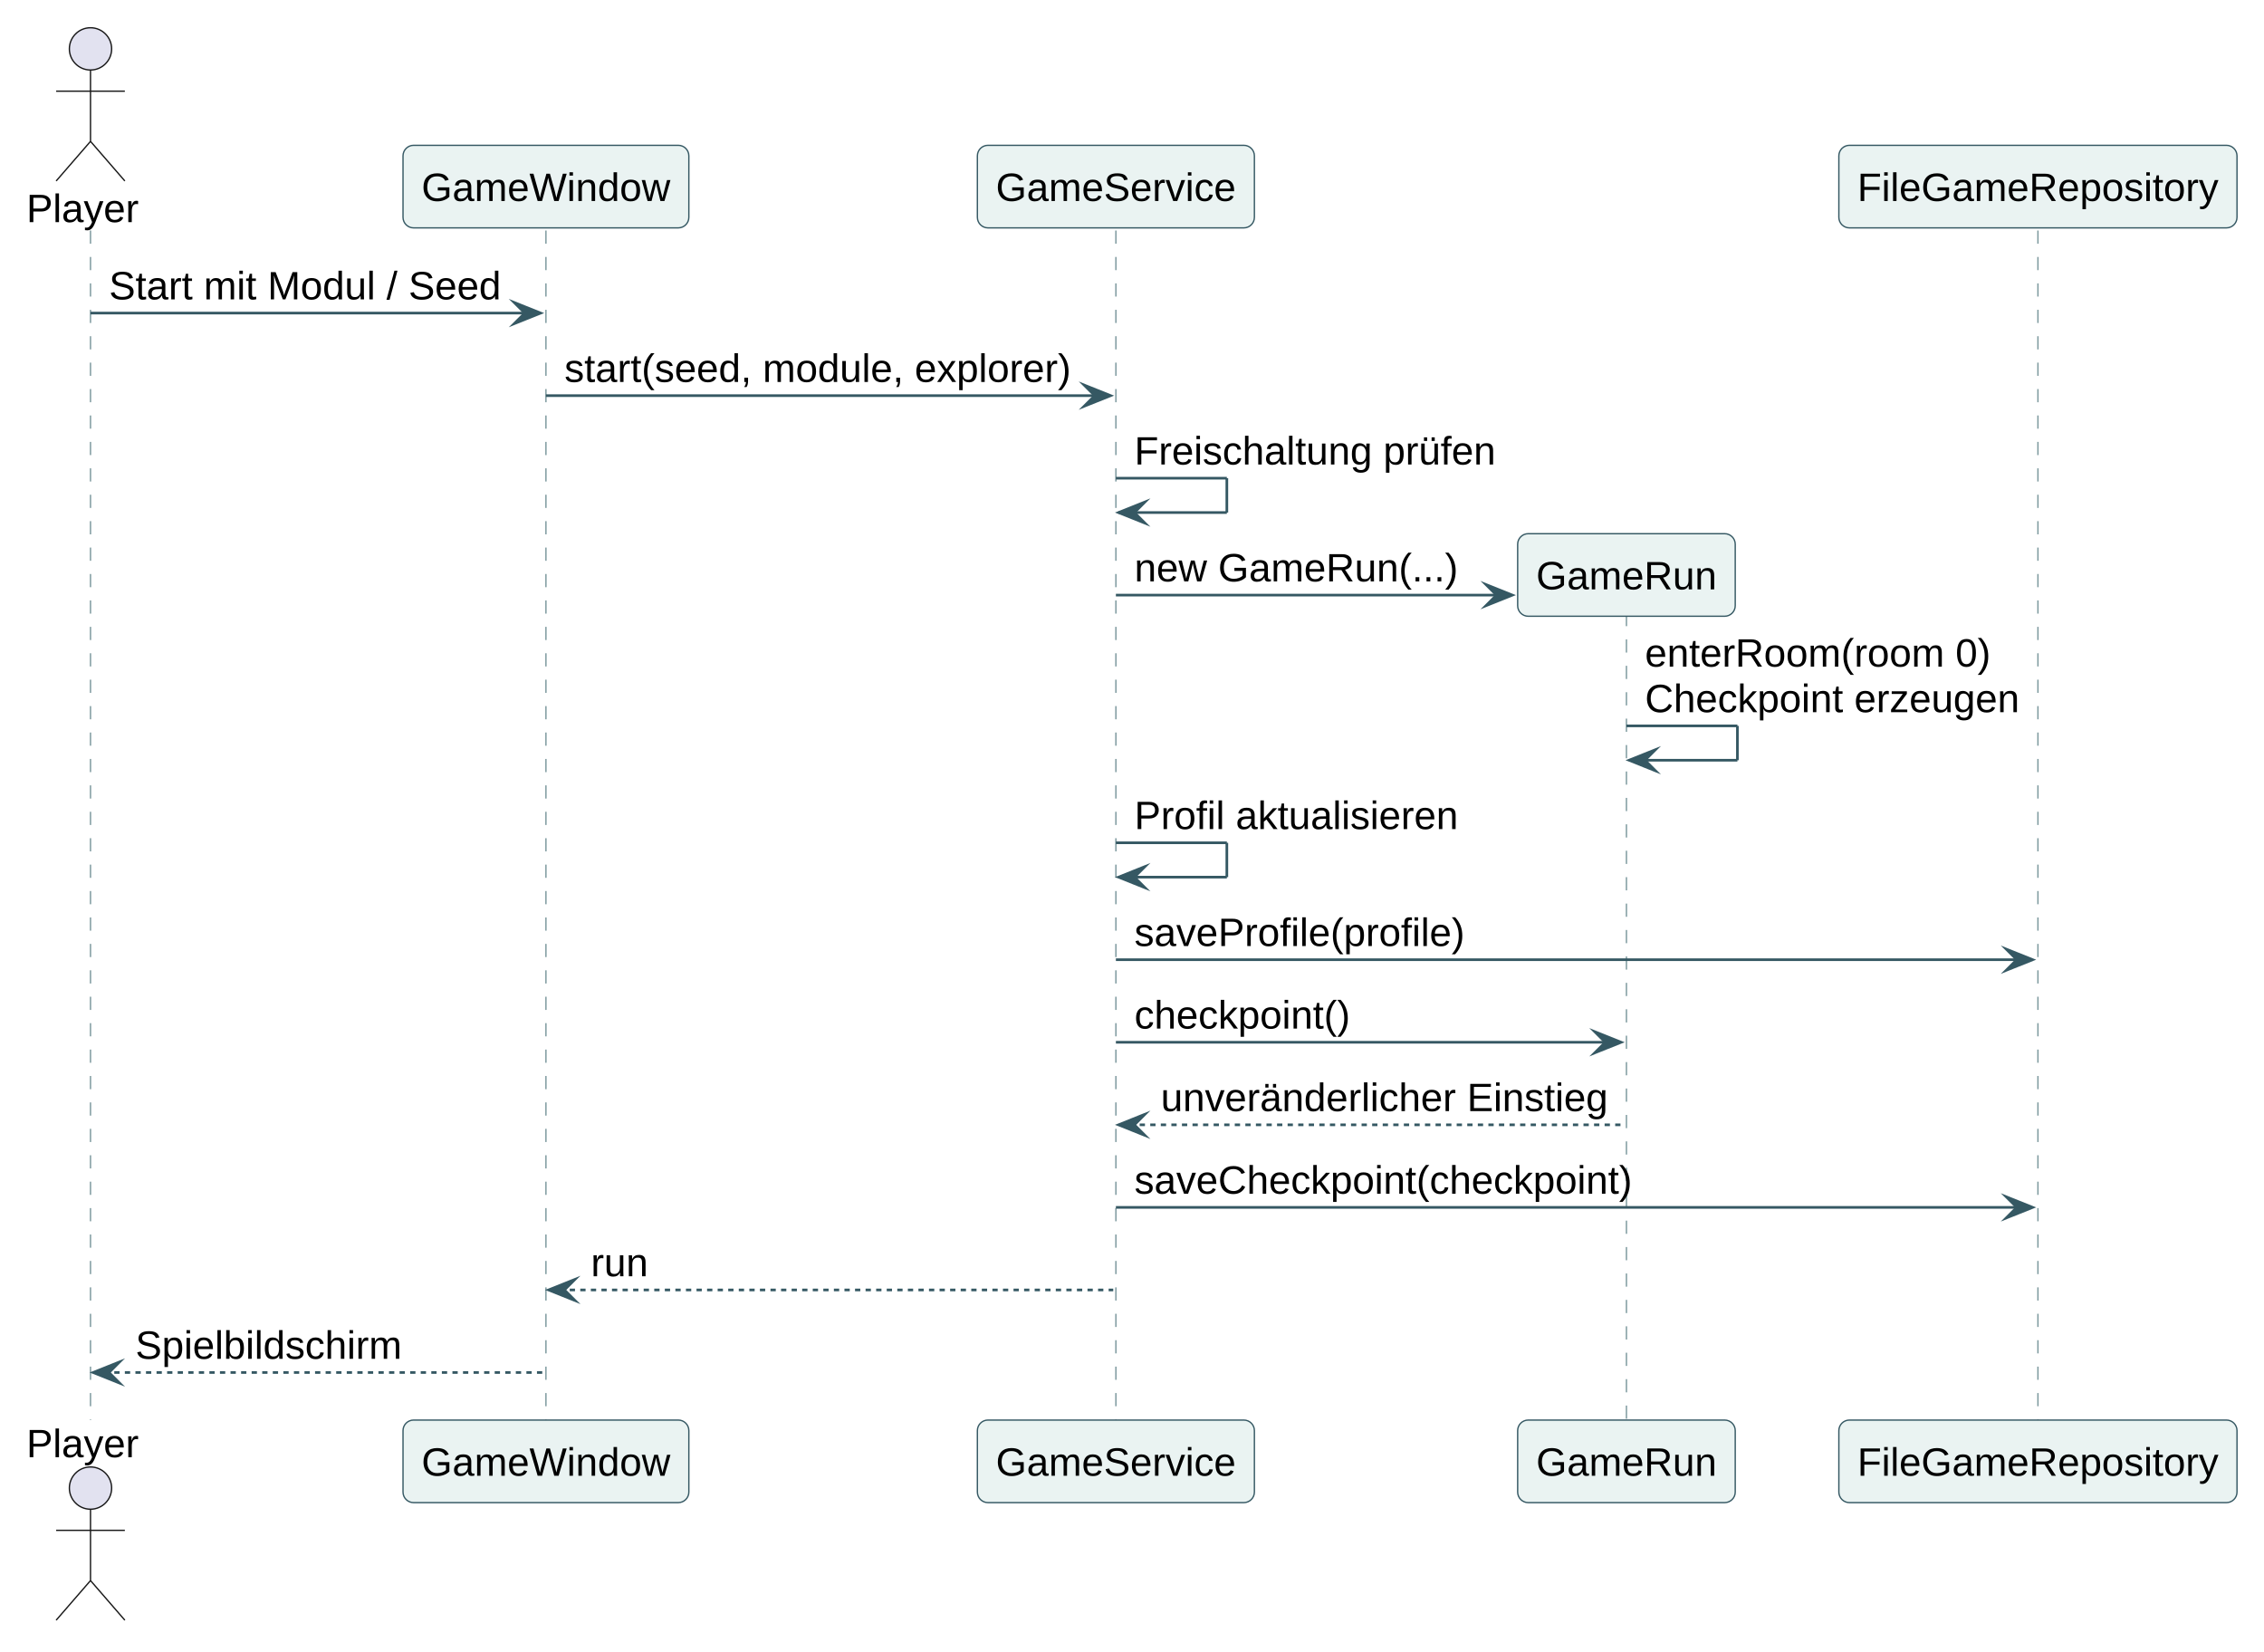
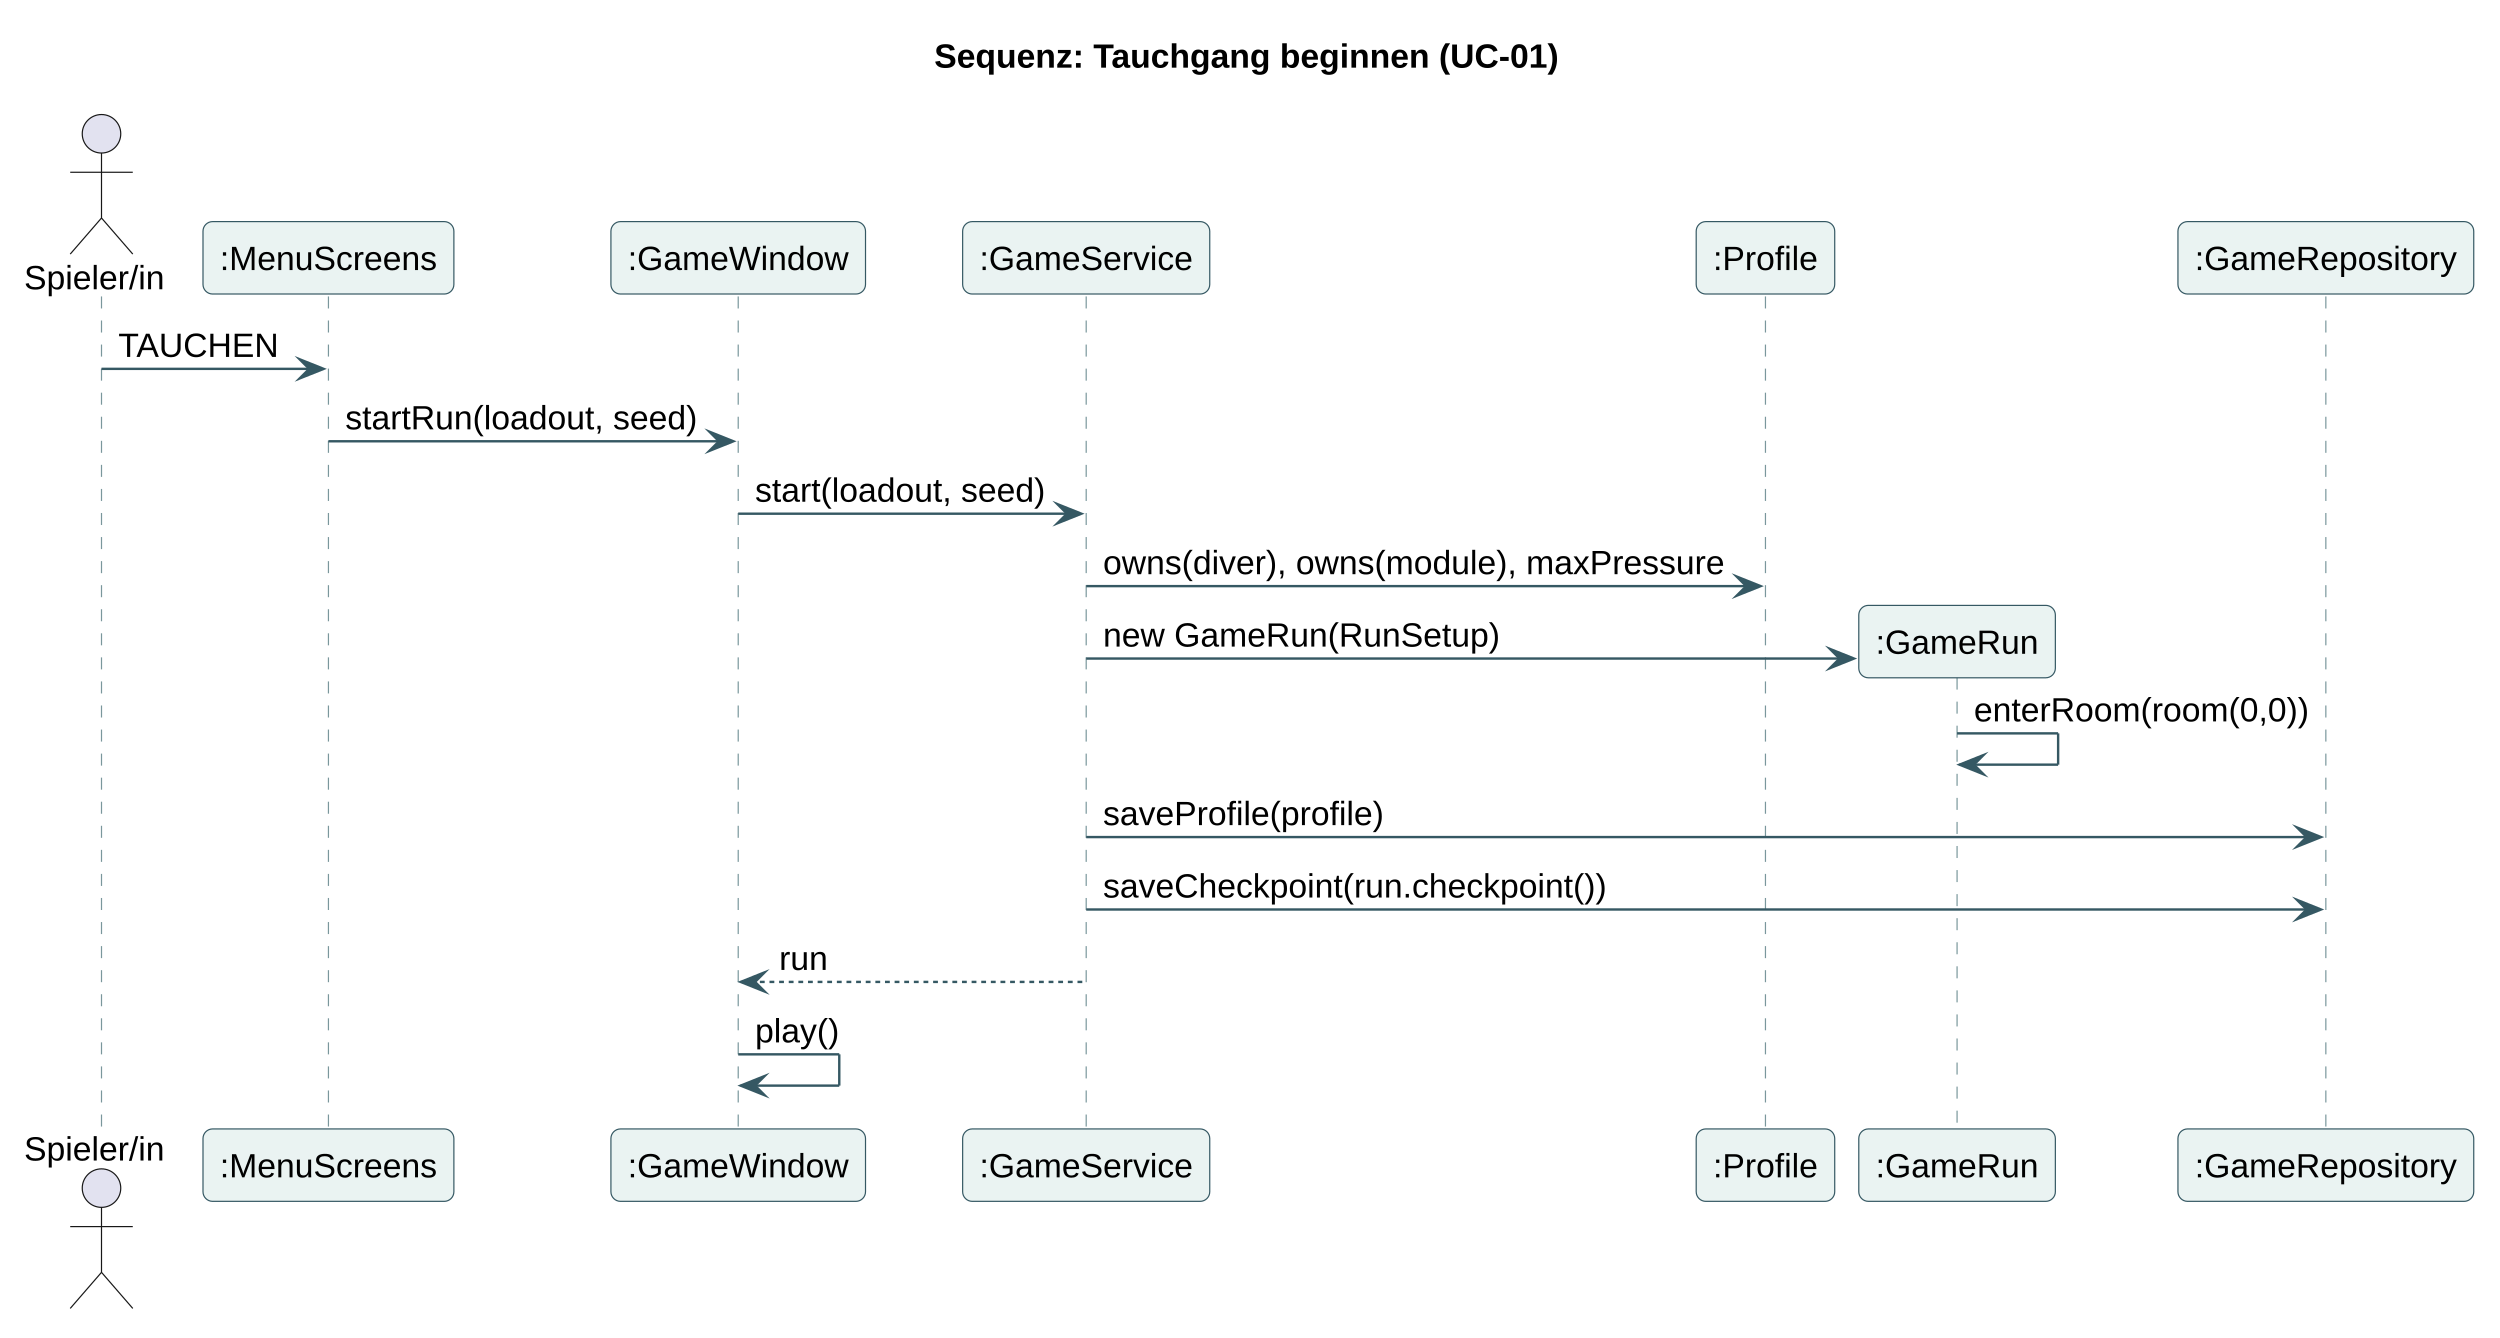
- <svg xmlns="http://www.w3.org/2000/svg" version="1.1" data-diagram-type="SEQUENCE" style="width:857px;height:625px;background:#FFFFFF;" width="857px" height="625px" viewBox="0 0 857 625" zoomAndPan="magnify" preserveAspectRatio="none" contentStyleType="text/css">
+ <svg xmlns="http://www.w3.org/2000/svg" version="1.1" data-diagram-type="SEQUENCE" style="width:1039px;height:556px;background:#FFFFFF;" width="1039px" height="556px" viewBox="0 0 1039 556" zoomAndPan="magnify" preserveAspectRatio="none" contentStyleType="text/css">
  <defs />
  <g font-family="sans-serif" lengthAdjust="spacing">
-     <g>
-       <rect x="30.759" y="87.249" width="8" height="450.231" fill="#000" fill-opacity="0" />
-       <line x1="34.259" y1="87.249" x2="34.259" y2="537.479" style="stroke:#7A979C;stroke-width:0.5;stroke-dasharray:5,5;" />
+     <g class="title" data-source-line="19">
+       <text x="388.26" y="28.132" fill="#000" font-size="14" textLength="260.565" font-weight="700" font-family="Arial">Sequenz: Tauchgang beginnen (UC-01)</text>
    </g>
    <g>
-       <rect x="203.155" y="87.249" width="8" height="450.231" fill="#000" fill-opacity="0" />
-       <line x1="206.655" y1="87.249" x2="206.655" y2="537.479" style="stroke:#7A979C;stroke-width:0.5;stroke-dasharray:5,5;" />
+       <rect x="38.683" y="123.197" width="8" height="345.986" fill="#000" fill-opacity="0" />
+       <line x1="42.183" y1="123.197" x2="42.183" y2="469.184" style="stroke:#7A979C;stroke-width:0.5;stroke-dasharray:5,5;" />
    </g>
    <g>
-       <rect x="418.903" y="87.249" width="8" height="450.231" fill="#000" fill-opacity="0" />
-       <line x1="422.403" y1="87.249" x2="422.403" y2="537.479" style="stroke:#7A979C;stroke-width:0.5;stroke-dasharray:5,5;" />
+       <rect x="133" y="123.197" width="8" height="345.986" fill="#000" fill-opacity="0" />
+       <line x1="136.5" y1="123.197" x2="136.5" y2="469.184" style="stroke:#7A979C;stroke-width:0.5;stroke-dasharray:5,5;" />
    </g>
    <g>
-       <rect x="612.165" y="201.994" width="8" height="335.485" fill="#000" fill-opacity="0" />
-       <line x1="615.665" y1="201.994" x2="615.665" y2="537.479" style="stroke:#7A979C;stroke-width:0.5;stroke-dasharray:5,5;" />
+       <rect x="303.302" y="123.197" width="8" height="345.986" fill="#000" fill-opacity="0" />
+       <line x1="306.802" y1="123.197" x2="306.802" y2="469.184" style="stroke:#7A979C;stroke-width:0.5;stroke-dasharray:5,5;" />
    </g>
    <g>
-       <rect x="767.926" y="87.249" width="8" height="450.231" fill="#000" fill-opacity="0" />
-       <line x1="771.426" y1="87.249" x2="771.426" y2="537.479" style="stroke:#7A979C;stroke-width:0.5;stroke-dasharray:5,5;" />
+       <rect x="447.922" y="123.197" width="8" height="345.986" fill="#000" fill-opacity="0" />
+       <line x1="451.422" y1="123.197" x2="451.422" y2="469.184" style="stroke:#7A979C;stroke-width:0.5;stroke-dasharray:5,5;" />
    </g>
-     <text x="10" y="84.07" fill="#000" font-size="15" textLength="42.517" font-family="Arial">Player</text>
-     <ellipse cx="34.259" cy="18.5" rx="8" ry="8" fill="#E2E2F0" style="stroke:#181818;stroke-width:0.5;" />
-     <path d="M34.259,26.5 L34.259,53.5 M21.259,34.5 L47.259,34.5 M34.259,53.5 L21.259,68.5 M34.259,53.5 L47.259,68.5" style="stroke:#181818;stroke-width:0.5;" fill="none" />
-     <rect x="152.556" y="55" width="108.197" height="31.249" fill="#EAF3F2" style="stroke:#355863;stroke-width:0.5;" rx="4" ry="4" />
-     <text x="159.556" y="76.07" fill="#000" font-size="15" textLength="94.197" font-family="Arial">GameWindow</text>
-     <rect x="369.97" y="55" width="104.864" height="31.249" fill="#EAF3F2" style="stroke:#355863;stroke-width:0.5;" rx="4" ry="4" />
-     <text x="376.97" y="76.07" fill="#000" font-size="15" textLength="90.864" font-family="Arial">GameService</text>
-     <rect x="696.069" y="55" width="150.714" height="31.249" fill="#EAF3F2" style="stroke:#355863;stroke-width:0.5;" rx="4" ry="4" />
-     <text x="703.069" y="76.07" fill="#000" font-size="15" textLength="136.714" font-family="Arial">FileGameRepository</text>
-     <text x="10" y="551.549" fill="#000" font-size="15" textLength="42.517" font-family="Arial">Player</text>
-     <ellipse cx="34.259" cy="563.228" rx="8" ry="8" fill="#E2E2F0" style="stroke:#181818;stroke-width:0.5;" />
-     <path d="M34.259,571.228 L34.259,598.228 M21.259,579.228 L47.259,579.228 M34.259,598.228 L21.259,613.228 M34.259,598.228 L47.259,613.228" style="stroke:#181818;stroke-width:0.5;" fill="none" />
-     <rect x="152.556" y="537.479" width="108.197" height="31.249" fill="#EAF3F2" style="stroke:#355863;stroke-width:0.5;" rx="4" ry="4" />
-     <text x="159.556" y="558.549" fill="#000" font-size="15" textLength="94.197" font-family="Arial">GameWindow</text>
-     <rect x="369.97" y="537.479" width="104.864" height="31.249" fill="#EAF3F2" style="stroke:#355863;stroke-width:0.5;" rx="4" ry="4" />
-     <text x="376.97" y="558.549" fill="#000" font-size="15" textLength="90.864" font-family="Arial">GameService</text>
-     <rect x="574.483" y="537.479" width="82.364" height="31.249" fill="#EAF3F2" style="stroke:#355863;stroke-width:0.5;" rx="4" ry="4" />
-     <text x="581.483" y="558.549" fill="#000" font-size="15" textLength="68.364" font-family="Arial">GameRun</text>
-     <rect x="696.069" y="537.479" width="150.714" height="31.249" fill="#EAF3F2" style="stroke:#355863;stroke-width:0.5;" rx="4" ry="4" />
-     <text x="703.069" y="558.549" fill="#000" font-size="15" textLength="136.714" font-family="Arial">FileGameRepository</text>
-     <polygon points="194.655,114.497,204.655,118.497,194.655,122.497,198.655,118.497" fill="#355863" style="stroke:#355863;stroke-width:1;stroke-linejoin:miter;stroke-miterlimit:10;" />
-     <line x1="34.259" y1="118.497" x2="200.655" y2="118.497" style="stroke:#355863;stroke-width:1;" />
-     <text x="41.259" y="113.318" fill="#000" font-size="15" textLength="148.396" font-family="Arial">Start mit Modul / Seed</text>
-     <polygon points="410.403,145.746,420.403,149.746,410.403,153.746,414.403,149.746" fill="#355863" style="stroke:#355863;stroke-width:1;stroke-linejoin:miter;stroke-miterlimit:10;" />
-     <line x1="206.655" y1="149.746" x2="416.403" y2="149.746" style="stroke:#355863;stroke-width:1;" />
-     <text x="213.655" y="144.567" fill="#000" font-size="15" textLength="191.748" font-family="Arial">start(seed, module, explorer)</text>
-     <line x1="422.403" y1="180.994" x2="464.403" y2="180.994" style="stroke:#355863;stroke-width:1;" />
-     <line x1="464.403" y1="180.994" x2="464.403" y2="193.994" style="stroke:#355863;stroke-width:1;" />
-     <line x1="423.403" y1="193.994" x2="464.403" y2="193.994" style="stroke:#355863;stroke-width:1;" />
-     <polygon points="433.403,189.994,423.403,193.994,433.403,197.994,429.403,193.994" fill="#355863" style="stroke:#355863;stroke-width:1;stroke-linejoin:miter;stroke-miterlimit:10;" />
-     <text x="429.403" y="175.815" fill="#000" font-size="15" textLength="136.743" font-family="Arial">Freischaltung prüfen</text>
-     <rect x="574.483" y="201.994" width="82.364" height="31.249" fill="#EAF3F2" style="stroke:#355863;stroke-width:0.5;" rx="4" ry="4" />
-     <text x="581.483" y="223.064" fill="#000" font-size="15" textLength="68.364" font-family="Arial">GameRun</text>
-     <polygon points="562.483,221.243,572.483,225.243,562.483,229.243,566.483,225.243" fill="#355863" style="stroke:#355863;stroke-width:1;stroke-linejoin:miter;stroke-miterlimit:10;" />
-     <line x1="422.403" y1="225.243" x2="568.483" y2="225.243" style="stroke:#355863;stroke-width:1;" />
-     <text x="429.403" y="220.064" fill="#000" font-size="15" textLength="122.542" font-family="Arial">new GameRun(...)</text>
-     <line x1="615.665" y1="274.74" x2="657.665" y2="274.74" style="stroke:#355863;stroke-width:1;" />
-     <line x1="657.665" y1="274.74" x2="657.665" y2="287.74" style="stroke:#355863;stroke-width:1;" />
-     <line x1="616.665" y1="287.74" x2="657.665" y2="287.74" style="stroke:#355863;stroke-width:1;" />
-     <polygon points="626.665,283.74,616.665,287.74,626.665,291.74,622.665,287.74" fill="#355863" style="stroke:#355863;stroke-width:1;stroke-linejoin:miter;stroke-miterlimit:10;" />
-     <text x="622.665" y="252.313" fill="#000" font-size="15" textLength="130.876" font-family="Arial">enterRoom(room 0)</text>
-     <text x="622.665" y="269.561" fill="#000" font-size="15" textLength="141.76" font-family="Arial">Checkpoint erzeugen</text>
-     <line x1="422.403" y1="318.988" x2="464.403" y2="318.988" style="stroke:#355863;stroke-width:1;" />
-     <line x1="464.403" y1="318.988" x2="464.403" y2="331.988" style="stroke:#355863;stroke-width:1;" />
-     <line x1="423.403" y1="331.988" x2="464.403" y2="331.988" style="stroke:#355863;stroke-width:1;" />
-     <polygon points="433.403,327.988,423.403,331.988,433.403,335.988,429.403,331.988" fill="#355863" style="stroke:#355863;stroke-width:1;stroke-linejoin:miter;stroke-miterlimit:10;" />
-     <text x="429.403" y="313.81" fill="#000" font-size="15" textLength="122.556" font-family="Arial">Profil aktualisieren</text>
-     <polygon points="759.426,359.237,769.426,363.237,759.426,367.237,763.426,363.237" fill="#355863" style="stroke:#355863;stroke-width:1;stroke-linejoin:miter;stroke-miterlimit:10;" />
-     <line x1="422.403" y1="363.237" x2="765.426" y2="363.237" style="stroke:#355863;stroke-width:1;" />
-     <text x="429.403" y="358.058" fill="#000" font-size="15" textLength="125.046" font-family="Arial">saveProfile(profile)</text>
-     <polygon points="603.665,390.485,613.665,394.485,603.665,398.485,607.665,394.485" fill="#355863" style="stroke:#355863;stroke-width:1;stroke-linejoin:miter;stroke-miterlimit:10;" />
-     <line x1="422.403" y1="394.485" x2="609.665" y2="394.485" style="stroke:#355863;stroke-width:1;" />
-     <text x="429.403" y="389.307" fill="#000" font-size="15" textLength="81.702" font-family="Arial">checkpoint()</text>
-     <polygon points="433.403,421.734,423.403,425.734,433.403,429.734,429.403,425.734" fill="#355863" style="stroke:#355863;stroke-width:1;stroke-linejoin:miter;stroke-miterlimit:10;" />
-     <line x1="427.403" y1="425.734" x2="614.665" y2="425.734" style="stroke:#355863;stroke-width:1;stroke-dasharray:2,2;" />
-     <text x="439.403" y="420.555" fill="#000" font-size="15" textLength="169.263" font-family="Arial">unveränderlicher Einstieg</text>
-     <polygon points="759.426,452.982,769.426,456.982,759.426,460.982,763.426,456.982" fill="#355863" style="stroke:#355863;stroke-width:1;stroke-linejoin:miter;stroke-miterlimit:10;" />
-     <line x1="422.403" y1="456.982" x2="765.426" y2="456.982" style="stroke:#355863;stroke-width:1;" />
-     <text x="429.403" y="451.804" fill="#000" font-size="15" textLength="188.43" font-family="Arial">saveCheckpoint(checkpoint)</text>
-     <polygon points="217.655,484.231,207.655,488.231,217.655,492.231,213.655,488.231" fill="#355863" style="stroke:#355863;stroke-width:1;stroke-linejoin:miter;stroke-miterlimit:10;" />
-     <line x1="211.655" y1="488.231" x2="421.403" y2="488.231" style="stroke:#355863;stroke-width:1;stroke-dasharray:2,2;" />
-     <text x="223.655" y="483.052" fill="#000" font-size="15" textLength="21.68" font-family="Arial">run</text>
-     <polygon points="45.259,515.479,35.259,519.479,45.259,523.479,41.259,519.479" fill="#355863" style="stroke:#355863;stroke-width:1;stroke-linejoin:miter;stroke-miterlimit:10;" />
-     <line x1="39.259" y1="519.479" x2="205.655" y2="519.479" style="stroke:#355863;stroke-width:1;stroke-dasharray:2,2;" />
-     <text x="51.259" y="514.301" fill="#000" font-size="15" textLength="100.869" font-family="Arial">Spielbildschirm</text>
+     <g>
+       <rect x="730.225" y="123.197" width="8" height="345.986" fill="#000" fill-opacity="0" />
+       <line x1="733.725" y1="123.197" x2="733.725" y2="469.184" style="stroke:#7A979C;stroke-width:0.5;stroke-dasharray:5,5;" />
+     </g>
+     <g>
+       <rect x="809.859" y="251.592" width="8" height="217.592" fill="#000" fill-opacity="0" />
+       <line x1="813.359" y1="251.592" x2="813.359" y2="469.184" style="stroke:#7A979C;stroke-width:0.5;stroke-dasharray:5,5;" />
+     </g>
+     <g>
+       <rect x="963.121" y="123.197" width="8" height="345.986" fill="#000" fill-opacity="0" />
+       <line x1="966.621" y1="123.197" x2="966.621" y2="469.184" style="stroke:#7A979C;stroke-width:0.5;stroke-dasharray:5,5;" />
+     </g>
+     <text x="10" y="120.23" fill="#000" font-size="14" textLength="58.365" font-family="Arial">Spieler/in</text>
+     <ellipse cx="42.183" cy="55.599" rx="8" ry="8" fill="#E2E2F0" style="stroke:#181818;stroke-width:0.5;" />
+     <path d="M42.183,63.599 L42.183,90.599 M29.183,71.599 L55.183,71.599 M42.183,90.599 L29.183,105.599 M42.183,90.599 L55.183,105.599" style="stroke:#181818;stroke-width:0.5;" fill="none" />
+     <rect x="84.365" y="92.099" width="104.269" height="30.099" fill="#EAF3F2" style="stroke:#355863;stroke-width:0.5;" rx="4" ry="4" />
+     <text x="91.365" y="112.23" fill="#000" font-size="14" textLength="90.269" font-family="Arial">:MenuScreens</text>
+     <rect x="253.899" y="92.099" width="105.807" height="30.099" fill="#EAF3F2" style="stroke:#355863;stroke-width:0.5;" rx="4" ry="4" />
+     <text x="260.899" y="112.23" fill="#000" font-size="14" textLength="91.807" font-family="Arial">:GameWindow</text>
+     <rect x="400.074" y="92.099" width="102.696" height="30.099" fill="#EAF3F2" style="stroke:#355863;stroke-width:0.5;" rx="4" ry="4" />
+     <text x="407.074" y="112.23" fill="#000" font-size="14" textLength="88.696" font-family="Arial">:GameService</text>
+     <rect x="704.939" y="92.099" width="57.572" height="30.099" fill="#EAF3F2" style="stroke:#355863;stroke-width:0.5;" rx="4" ry="4" />
+     <text x="711.939" y="112.23" fill="#000" font-size="14" textLength="43.572" font-family="Arial">:Profile</text>
+     <rect x="905.156" y="92.099" width="122.931" height="30.099" fill="#EAF3F2" style="stroke:#355863;stroke-width:0.5;" rx="4" ry="4" />
+     <text x="912.156" y="112.23" fill="#000" font-size="14" textLength="108.931" font-family="Arial">:GameRepository</text>
+     <text x="10" y="482.315" fill="#000" font-size="14" textLength="58.365" font-family="Arial">Spieler/in</text>
+     <ellipse cx="42.183" cy="493.782" rx="8" ry="8" fill="#E2E2F0" style="stroke:#181818;stroke-width:0.5;" />
+     <path d="M42.183,501.782 L42.183,528.782 M29.183,509.782 L55.183,509.782 M42.183,528.782 L29.183,543.782 M42.183,528.782 L55.183,543.782" style="stroke:#181818;stroke-width:0.5;" fill="none" />
+     <rect x="84.365" y="469.184" width="104.269" height="30.099" fill="#EAF3F2" style="stroke:#355863;stroke-width:0.5;" rx="4" ry="4" />
+     <text x="91.365" y="489.315" fill="#000" font-size="14" textLength="90.269" font-family="Arial">:MenuScreens</text>
+     <rect x="253.899" y="469.184" width="105.807" height="30.099" fill="#EAF3F2" style="stroke:#355863;stroke-width:0.5;" rx="4" ry="4" />
+     <text x="260.899" y="489.315" fill="#000" font-size="14" textLength="91.807" font-family="Arial">:GameWindow</text>
+     <rect x="400.074" y="469.184" width="102.696" height="30.099" fill="#EAF3F2" style="stroke:#355863;stroke-width:0.5;" rx="4" ry="4" />
+     <text x="407.074" y="489.315" fill="#000" font-size="14" textLength="88.696" font-family="Arial">:GameService</text>
+     <rect x="704.939" y="469.184" width="57.572" height="30.099" fill="#EAF3F2" style="stroke:#355863;stroke-width:0.5;" rx="4" ry="4" />
+     <text x="711.939" y="489.315" fill="#000" font-size="14" textLength="43.572" font-family="Arial">:Profile</text>
+     <rect x="772.511" y="469.184" width="81.696" height="30.099" fill="#EAF3F2" style="stroke:#355863;stroke-width:0.5;" rx="4" ry="4" />
+     <text x="779.511" y="489.315" fill="#000" font-size="14" textLength="67.696" font-family="Arial">:GameRun</text>
+     <rect x="905.156" y="469.184" width="122.931" height="30.099" fill="#EAF3F2" style="stroke:#355863;stroke-width:0.5;" rx="4" ry="4" />
+     <text x="912.156" y="489.315" fill="#000" font-size="14" textLength="108.931" font-family="Arial">:GameRepository</text>
+     <polygon points="124.5,149.296,134.5,153.296,124.5,157.296,128.5,153.296" fill="#355863" style="stroke:#355863;stroke-width:1;stroke-linejoin:miter;stroke-miterlimit:10;" />
+     <line x1="42.183" y1="153.296" x2="130.5" y2="153.296" style="stroke:#355863;stroke-width:1;" />
+     <text x="49.183" y="148.329" fill="#000" font-size="14" textLength="67.669" font-family="Arial">TAUCHEN</text>
+     <polygon points="294.802,179.395,304.802,183.395,294.802,187.395,298.802,183.395" fill="#355863" style="stroke:#355863;stroke-width:1;stroke-linejoin:miter;stroke-miterlimit:10;" />
+     <line x1="136.5" y1="183.395" x2="300.802" y2="183.395" style="stroke:#355863;stroke-width:1;" />
+     <text x="143.5" y="178.428" fill="#000" font-size="14" textLength="146.303" font-family="Arial">startRun(loadout, seed)</text>
+     <polygon points="439.422,209.493,449.422,213.493,439.422,217.493,443.422,213.493" fill="#355863" style="stroke:#355863;stroke-width:1;stroke-linejoin:miter;stroke-miterlimit:10;" />
+     <line x1="306.802" y1="213.493" x2="445.422" y2="213.493" style="stroke:#355863;stroke-width:1;" />
+     <text x="313.802" y="208.526" fill="#000" font-size="14" textLength="120.62" font-family="Arial">start(loadout, seed)</text>
+     <polygon points="721.725,239.592,731.725,243.592,721.725,247.592,725.725,243.592" fill="#355863" style="stroke:#355863;stroke-width:1;stroke-linejoin:miter;stroke-miterlimit:10;" />
+     <line x1="451.422" y1="243.592" x2="727.725" y2="243.592" style="stroke:#355863;stroke-width:1;" />
+     <text x="458.422" y="238.625" fill="#000" font-size="14" textLength="258.303" font-family="Arial">owns(diver), owns(module), maxPressure</text>
+     <rect x="772.511" y="251.592" width="81.696" height="30.099" fill="#EAF3F2" style="stroke:#355863;stroke-width:0.5;" rx="4" ry="4" />
+     <text x="779.511" y="271.724" fill="#000" font-size="14" textLength="67.696" font-family="Arial">:GameRun</text>
+     <polygon points="760.511,269.69,770.511,273.69,760.511,277.69,764.511,273.69" fill="#355863" style="stroke:#355863;stroke-width:1;stroke-linejoin:miter;stroke-miterlimit:10;" />
+     <line x1="451.422" y1="273.69" x2="766.511" y2="273.69" style="stroke:#355863;stroke-width:1;" />
+     <text x="458.422" y="268.724" fill="#000" font-size="14" textLength="164.972" font-family="Arial">new GameRun(RunSetup)</text>
+     <line x1="813.359" y1="304.789" x2="855.359" y2="304.789" style="stroke:#355863;stroke-width:1;" />
+     <line x1="855.359" y1="304.789" x2="855.359" y2="317.789" style="stroke:#355863;stroke-width:1;" />
+     <line x1="814.359" y1="317.789" x2="855.359" y2="317.789" style="stroke:#355863;stroke-width:1;" />
+     <polygon points="824.359,313.789,814.359,317.789,824.359,321.789,820.359,317.789" fill="#355863" style="stroke:#355863;stroke-width:1;stroke-linejoin:miter;stroke-miterlimit:10;" />
+     <text x="820.359" y="299.822" fill="#000" font-size="14" textLength="139.262" font-family="Arial">enterRoom(room(0,0))</text>
+     <polygon points="954.621,343.888,964.621,347.888,954.621,351.888,958.621,347.888" fill="#355863" style="stroke:#355863;stroke-width:1;stroke-linejoin:miter;stroke-miterlimit:10;" />
+     <line x1="451.422" y1="347.888" x2="960.621" y2="347.888" style="stroke:#355863;stroke-width:1;" />
+     <text x="458.422" y="342.921" fill="#000" font-size="14" textLength="116.71" font-family="Arial">saveProfile(profile)</text>
+     <polygon points="954.621,373.986,964.621,377.986,954.621,381.986,958.621,377.986" fill="#355863" style="stroke:#355863;stroke-width:1;stroke-linejoin:miter;stroke-miterlimit:10;" />
+     <line x1="451.422" y1="377.986" x2="960.621" y2="377.986" style="stroke:#355863;stroke-width:1;" />
+     <text x="458.422" y="373.02" fill="#000" font-size="14" textLength="209.316" font-family="Arial">saveCheckpoint(run.checkpoint())</text>
+     <polygon points="317.802,404.085,307.802,408.085,317.802,412.085,313.802,408.085" fill="#355863" style="stroke:#355863;stroke-width:1;stroke-linejoin:miter;stroke-miterlimit:10;" />
+     <line x1="311.802" y1="408.085" x2="450.422" y2="408.085" style="stroke:#355863;stroke-width:1;stroke-dasharray:2,2;" />
+     <text x="323.802" y="403.118" fill="#000" font-size="14" textLength="20.234" font-family="Arial">run</text>
+     <line x1="306.802" y1="438.184" x2="348.802" y2="438.184" style="stroke:#355863;stroke-width:1;" />
+     <line x1="348.802" y1="438.184" x2="348.802" y2="451.184" style="stroke:#355863;stroke-width:1;" />
+     <line x1="307.802" y1="451.184" x2="348.802" y2="451.184" style="stroke:#355863;stroke-width:1;" />
+     <polygon points="317.802,447.184,307.802,451.184,317.802,455.184,313.802,451.184" fill="#355863" style="stroke:#355863;stroke-width:1;stroke-linejoin:miter;stroke-miterlimit:10;" />
+     <text x="313.802" y="433.217" fill="#000" font-size="14" textLength="35.007" font-family="Arial">play()</text>
  </g>
</svg>
